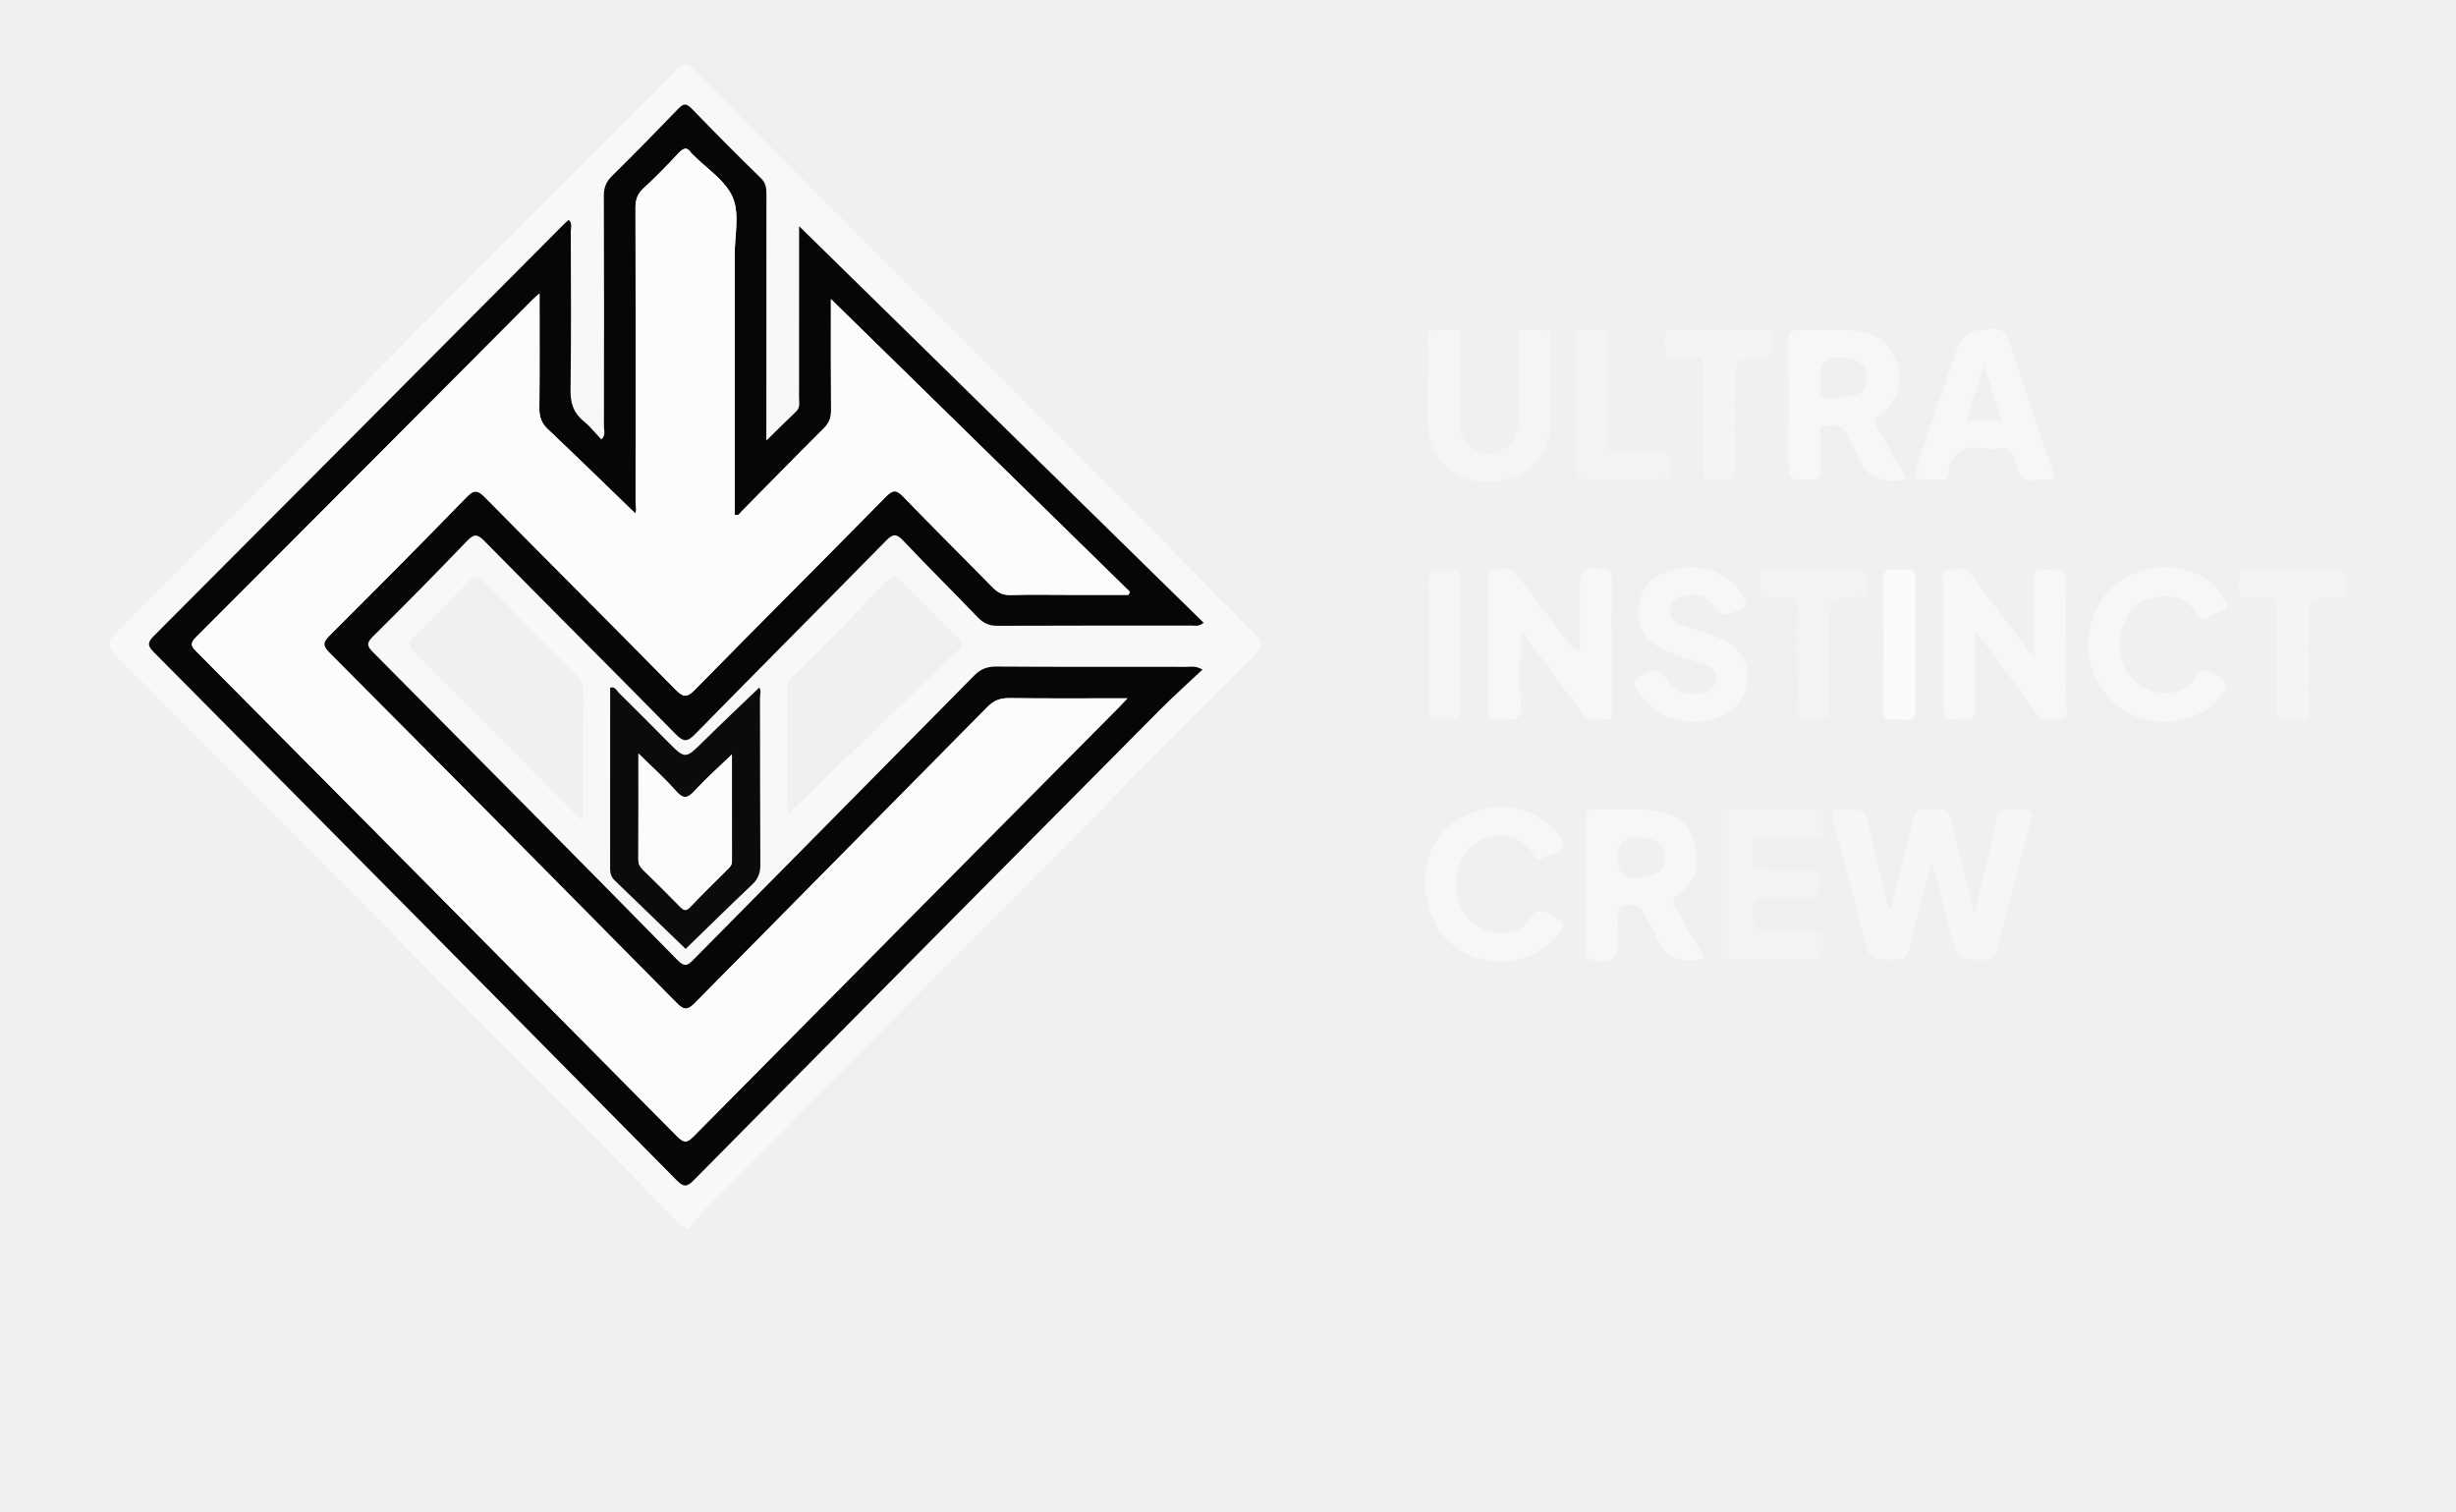
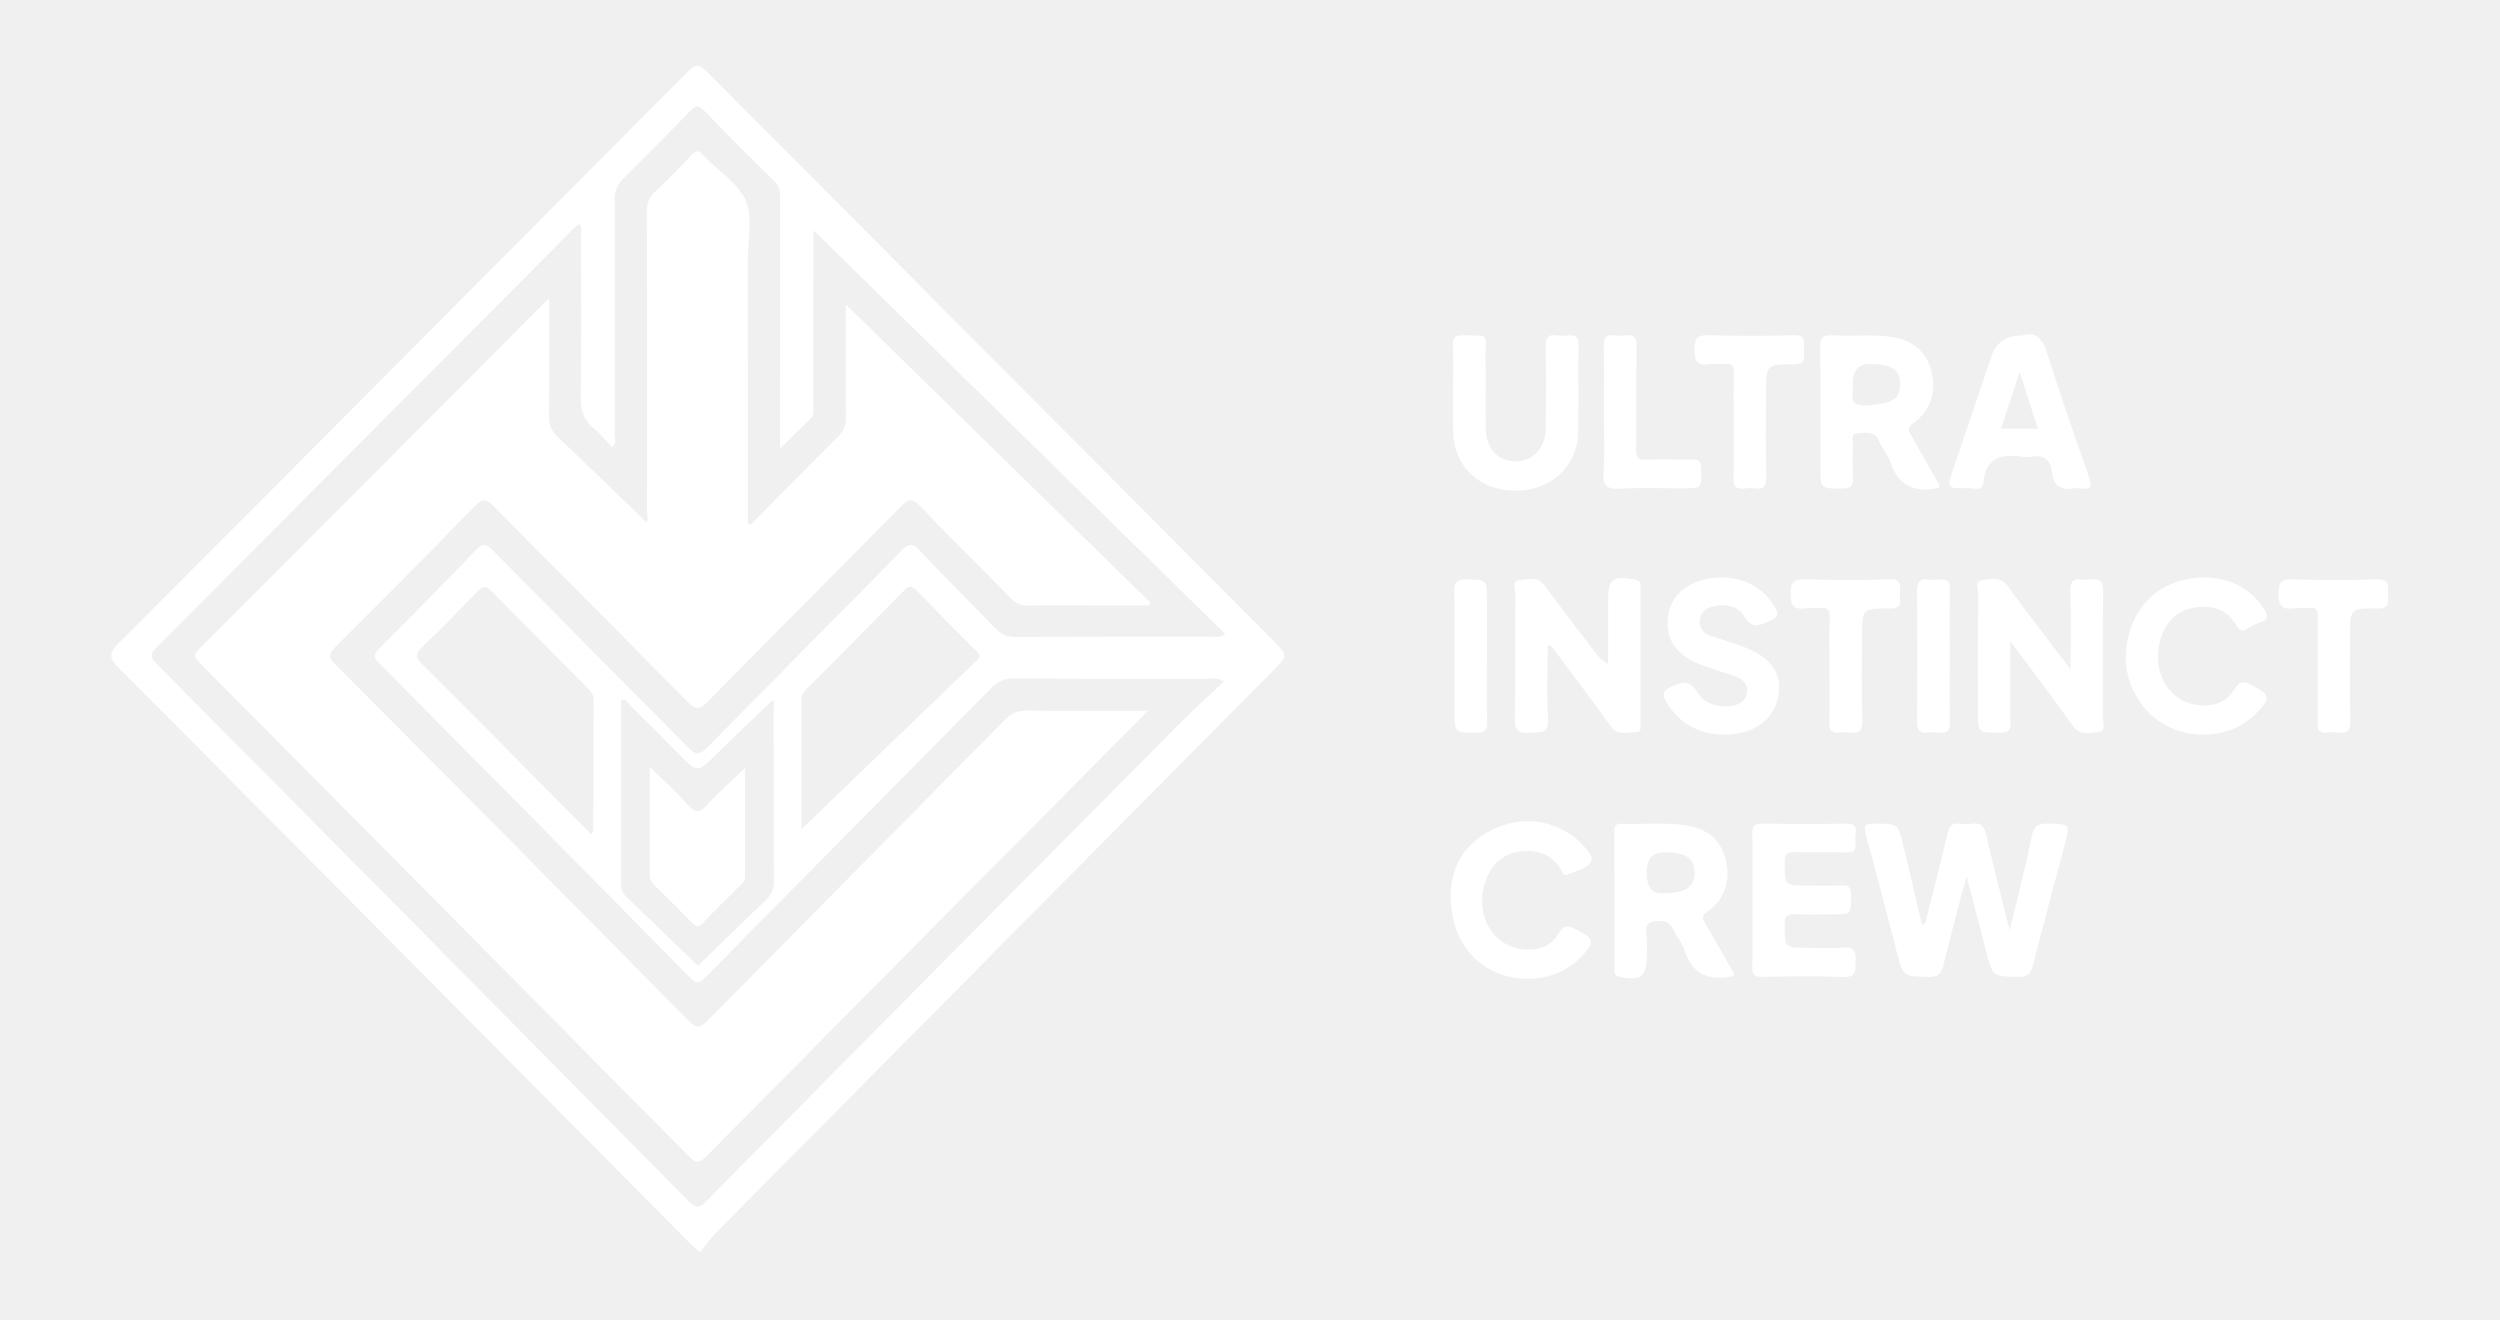
- <svg xmlns="http://www.w3.org/2000/svg" id="Ebene_1" viewBox="0 0 919 565.513">
+ <svg xmlns="http://www.w3.org/2000/svg" id="Ebene_1" viewBox="0 0 919 485">
  <defs>
-     <style>.cls-1{fill:#050706;}.cls-1,.cls-2,.cls-3,.cls-4,.cls-5,.cls-6,.cls-7,.cls-8,.cls-9,.cls-10,.cls-11,.cls-12{stroke-width:0px;}.cls-2{fill:#fdfcfc;}.cls-3{fill:#f7f7f7;}.cls-4{fill:#f5f5f5;}.cls-5{fill:none;}.cls-13{clip-path:url(#clippath-1);}.cls-6{fill:#f2f3f3;}.cls-7{fill:#f6f6f6;}.cls-8{fill:#f8f8f8;}.cls-9{fill:#fafafa;}.cls-10{fill:#f4f4f4;}.cls-11{fill:#0a0c0b;}.cls-12{fill:#fcfcfc;}</style>
+     <style>.cls-2,.cls-3,.cls-4,.cls-6,.cls-7,.cls-8,.cls-9,.cls-10,.cls-12{fill:#ffffff;stroke-width:0px;}.cls-5{fill:none;stroke-width:0px;}.cls-13{clip-path:url(#clippath-1);}</style>
    <clipPath id="clippath-1">
      <rect class="cls-5" width="919" height="485" />
    </clipPath>
  </defs>
  <g class="cls-13">
    <path class="cls-8" d="M257.291,460.233c-1.696-1.438-2.485-2.011-3.163-2.694-37.934-38.237-75.848-76.492-113.786-114.724-32.201-32.45-64.386-64.917-96.71-97.245-3.378-3.379-3.871-5.234-.125-8.986C112.811,167.177,181.942,97.599,251.115,28.062c5.211-5.239,5.247-5.238,10.611.151,68.731,69.035,137.458,138.074,206.181,207.117,5.628,5.654,5.59,5.65-.156,11.445-68.117,68.703-136.232,137.408-204.314,206.145-2.215,2.236-4.071,4.826-6.146,7.313ZM286.759,164.87c0-2.394,0-3.981,0-5.568.005-28.746.007-57.492.025-86.238.001-2.321.005-4.372-1.977-6.305-8.808-8.588-17.479-17.322-26.033-26.163-2.027-2.095-3.112-1.844-4.987.105-8.184,8.506-16.444,16.943-24.857,25.221-2.216,2.18-2.985,4.378-2.974,7.428.111,28.747.085,57.495.029,86.242-.003,1.489.807,3.243-.988,4.827-2.233-2.351-4.191-4.902-6.625-6.864-3.834-3.091-4.951-6.775-4.884-11.652.272-19.771.138-39.547.089-59.321-.003-1.371.679-2.945-.744-4.318-.647.573-1.286,1.08-1.858,1.655-51.144,51.382-102.263,102.789-153.481,154.098-2.582,2.587-2.096,3.816.234,6.165,65.237,65.741,130.412,131.544,195.487,197.445,2.746,2.78,3.963,2.408,6.476-.134,57.991-58.641,116.062-117.204,174.164-175.736,5.103-5.141,10.521-9.969,16.097-15.229-2.619-1.498-4.289-1.01-5.862-1.013-23.794-.039-47.588.048-71.381-.106-3.452-.022-5.825.976-8.231,3.417-34.9,35.407-69.906,70.709-104.833,106.089-2.1,2.128-3.253,3.248-6.062.392-37.889-38.531-75.924-76.919-113.991-115.274-2.097-2.113-2.678-3.276-.21-5.719,11.936-11.812,23.726-23.775,35.354-35.89,2.569-2.677,3.828-2.746,6.491-.041,23.796,24.171,47.819,48.12,71.614,72.293,2.854,2.899,4.26,3.08,7.223.054,23.733-24.234,47.719-48.22,71.478-72.428,2.654-2.704,3.949-2.655,6.508.057,9.127,9.672,18.602,19.017,27.813,28.612,2.112,2.2,4.252,3.187,7.367,3.171,24.126-.12,48.253-.05,72.379-.086,1.393-.002,2.938.52,4.774-1.041-50.85-49.85-101.591-99.594-151.357-148.38,0,20.007.012,42.083-.023,64.158-.003,1.752.536,3.622-1.072,5.149-3.557,3.379-7.021,6.855-11.171,10.927ZM294.612,304.851c21.064-20.308,42.68-41.191,64.376-61.992,1.838-1.762.88-2.615-.364-3.863-7.278-7.298-14.587-14.569-21.729-21.998-1.938-2.016-3.002-1.526-4.705.213-11.865,12.116-23.814,24.15-35.77,36.177-1.103,1.109-1.84,2.185-1.835,3.852.046,16.435.028,32.871.028,47.609ZM217.328,306.661c.439-.592.767-.828.768-1.065.055-16.102.059-32.205.146-48.307.01-1.888-.937-3.023-2.141-4.233-11.835-11.892-23.682-23.773-35.404-35.776-1.982-2.029-3.114-2.067-5.088.002-6.649,6.97-13.37,13.884-20.344,20.526-2.655,2.528-2.671,3.823-.022,6.452,18.392,18.257,36.586,36.714,54.843,55.107,2.401,2.419,4.803,4.838,7.242,7.294ZM256.56,355.045c7.985-7.753,16.374-16.033,24.939-24.126,2.264-2.139,3.027-4.384,3.008-7.428-.126-20.752-.073-41.505-.136-62.257-.004-1.394.606-2.953-.292-3.945-6.952,6.684-13.946,13.274-20.784,20.02-6.895,6.802-6.819,6.863-13.461.181-6.09-6.127-12.176-12.259-18.326-18.324-.828-.816-1.365-2.398-3.192-1.859,0,22.588.012,45.141-.023,67.695-.003,1.771.43,3.183,1.74,4.441,8.978,8.619,17.915,17.28,26.528,25.602Z" />
    <path class="cls-7" d="M738.739,342.025c2.997-12.491,5.915-23.55,8.191-34.738.794-3.906,2.439-4.626,5.949-4.537,8.087.204,8.119.056,6.112,7.68-3.879,14.74-7.919,29.44-11.596,44.23-.832,3.346-1.985,4.547-5.568,4.452-9.312-.247-9.285-.055-11.562-8.888-2.302-8.93-4.676-17.841-7.363-28.076-3.112,11.813-6.029,22.146-8.474,32.589-.808,3.45-2.142,4.454-5.631,4.367-9.214-.229-9.189-.054-11.5-8.958-3.746-14.433-7.399-28.893-11.4-43.256-1.014-3.643-.065-4.16,3.275-4.135,8.489.064,8.523-.08,10.495,8.129,2.321,9.665,4.577,19.347,6.875,29.08,1.723-.411,1.483-1.9,1.775-3.058,2.554-10.122,5.218-20.219,7.566-30.389.639-2.766,1.582-4.138,4.557-3.73,1.47.202,3.019.22,4.483-.002,3.39-.514,4.52,1.144,5.231,4.214,2.613,11.286,5.494,22.511,8.587,35.027Z" />
    <path class="cls-3" d="M568.934,237.512c0,8.863-.445,17.755.154,26.577.411,6.063-3.11,4.919-6.684,5.255-4.32.406-5.639-.834-5.541-5.368.325-15.106.063-30.223.201-45.335.017-1.837-1.594-5.05,1.583-5.36,2.993-.292,6.52-1.624,9.116,1.918,6.182,8.435,12.601,16.697,18.94,25.016,1.051,1.379,2.18,2.697,4.435,3.755v-23.075c0-8.129,1.59-9.318,9.801-7.866,2.16.382,2.142,1.59,2.141,3.145-.009,16.607.002,33.215-.021,49.822-.002,1.237.418,3.208-1.456,3.108-3.231-.172-6.815,1.664-9.52-2.149-6.243-8.798-12.796-17.375-19.233-26.035-.932-1.254-1.915-2.47-2.874-3.704l-1.041.297Z" />
    <path class="cls-3" d="M761.163,246.07c0-10.456.149-19.531-.077-28.597-.084-3.367.684-5.008,4.306-4.42.972.158,2.01.149,2.986.001,3.626-.548,4.817.692,4.754,4.558-.248,15.273-.046,30.553-.173,45.829-.016,1.896,1.486,5.113-1.331,5.533-3.27.488-7.001,1.649-9.834-2.381-7.051-10.031-14.542-19.752-22.795-30.861v17.253c0,4.151-.2,8.315.065,12.45.202,3.158-.959,3.902-3.967,3.895-7.989-.018-7.989.128-7.989-7.697,0-14.281-.064-28.562.077-42.842.018-1.867-1.564-5.077,1.365-5.471,3.116-.42,6.742-1.608,9.476,2.146,7.23,9.928,14.792,19.614,23.139,30.604Z" />
    <path class="cls-3" d="M637.646,358.289c-.751.465-.867.587-1.002.614-8.278,1.637-14.374-.503-17.277-9.228-1.028-3.089-3.211-5.783-4.738-8.723-.768-1.478-1.725-2.142-3.451-2.311-4.047-.397-6.769.145-5.911,5.298.404,2.425.069,4.973.069,7.466,0,7.646-2.298,9.311-10.048,7.65-1.943-.416-1.829-1.548-1.829-2.872-.005-16.782.02-33.564-.034-50.345-.007-1.993.364-3.126,2.691-3.034,7.804.308,15.639-.558,23.422.549,7.193,1.023,12.459,4.66,14.583,11.783,2.369,7.944.066,15.395-6.415,19.919-2.382,1.663-1.884,2.648-.781,4.523,3.6,6.119,7.07,12.315,10.722,18.713ZM605.327,320.762q0,7.609,5.313,7.612c8.952.005,12.443-2.191,12.315-7.748-.12-5.202-3.363-7.331-11.173-7.334q-6.455-.003-6.455,7.47Z" />
    <path class="cls-3" d="M712.924,179.22c-.317.123-.45.197-.593.226-8.572,1.731-14.614-.863-17.463-9.676-.849-2.626-2.964-4.821-4.004-7.412-1.747-4.354-5.297-3.176-8.429-3.028-2.002.094-1.3,1.987-1.32,3.157-.077,4.481-.19,8.971.025,13.443.139,2.89-.92,3.612-3.699,3.646-8.25.102-8.248.226-8.248-7.928,0-14.608.156-29.22-.105-43.824-.069-3.884,1.115-4.8,4.746-4.566,6.955.449,13.957-.417,20.911.513,7.372.986,12.796,4.56,15.028,11.902,2.358,7.757.094,15.278-6.456,19.891-2.527,1.779-1.693,2.855-.669,4.639,3.461,6.029,6.858,12.096,10.269,18.153.068.12.008.312.008.863ZM681.067,141.124c.531,3.398-2.339,8.455,5.25,7.899,8.955-.657,12.046-1.991,12.166-7.504.122-5.597-2.965-7.718-11.236-7.72q-6.169-.002-6.18,7.325Z" />
    <path class="cls-3" d="M743.35,123.327c5.502-1.76,7.671,1.633,9.402,7.168,4.689,14.994,9.915,29.822,15.072,44.666,1.098,3.16,1.233,5.032-2.956,4.361-.81-.13-1.683-.146-2.486.003-4.795.887-7.508-1.035-8.084-5.877-.55-4.627-2.954-6.675-7.689-5.734-.959.191-2.008.154-2.983.008-7.622-1.141-13.594-.035-14.55,9.385-.361,3.559-3.642,2.096-5.681,2.138-7.775.159-7.78.07-5.294-7.277,4.666-13.787,9.338-27.571,14.004-41.358q2.532-7.481,11.247-7.482ZM742.405,136.738c-2.502,7.639-4.621,14.108-6.814,20.805h13.53c-2.16-6.692-4.222-13.079-6.715-20.805Z" />
    <path class="cls-4" d="M534.145,143.144c0-5.315.165-10.637-.064-15.941-.13-3.009.682-4.06,3.853-3.953,10.088.34,8.003-1.112,8.144,8.119.132,8.634-.042,17.273.054,25.908.083,7.478,4.306,12.187,10.799,12.31,6.614.125,11.219-4.803,11.31-12.442.117-9.798.164-19.6-.042-29.395-.07-3.338.651-5.022,4.308-4.462,1.3.199,2.667.143,3.984.009,2.705-.276,3.817.583,3.77,3.554-.168,10.627.087,21.261-.109,31.886-.235,12.733-9.944,21.676-23.114,21.62-13.095-.055-22.411-8.655-22.846-21.269-.183-5.308-.03-10.628-.03-15.943h-.016Z" />
    <path class="cls-6" d="M644.218,330.817c0-8.133.107-16.267-.059-24.397-.057-2.782.71-3.718,3.596-3.672,10.301.162,20.609.196,30.909.008,5.201-.095,3.072,3.577,3.326,5.893.262,2.382.807,4.994-3.437,4.756-6.295-.354-12.63.056-18.938-.157-2.88-.097-3.548.854-3.557,3.616-.028,8.66-.153,8.66,8.429,8.66,4.155,0,8.316.136,12.462-.05,2.537-.114,3.418.575,3.466,3.274.131,7.379.277,7.377-7.289,7.377-4.487,0-8.982.161-13.459-.058-2.816-.138-3.598.759-3.613,3.577-.048,8.785-.178,8.784,8.802,8.784,4.155,0,8.342.322,12.455-.089,4.226-.423,5.011,1.349,4.827,5.058-.163,3.303.37,5.979-4.678,5.753-9.785-.439-19.607-.253-29.408-.055-3.079.062-3.986-.799-3.907-3.881.209-8.127.071-16.263.071-24.396Z" />
    <path class="cls-3" d="M633.062,212.273c7.893.227,14.816,3.312,19.355,10.901,1.367,2.286,1.498,3.554-1.379,4.83-3.859,1.711-6.825,3.722-9.98-1.617-2.17-3.671-6.836-4.489-11.222-3.485-2.799.64-4.904,2.285-5.024,5.388-.111,2.848,1.594,4.593,4.202,5.479,3.448,1.172,6.912,2.299,10.366,3.453,10.836,3.62,15.686,9.625,14.472,17.908-1.289,8.791-8.394,14.614-18.973,14.887-9.668.249-17.374-3.592-22.421-12.173-1.486-2.525-1.253-3.83,1.63-5.238,4.065-1.987,6.921-2.927,9.927,1.985,2.536,4.144,7.329,5.553,12.309,4.939,3.019-.373,5.488-1.816,5.909-5.098.407-3.183-1.756-4.84-4.431-5.796-3.739-1.337-7.548-2.481-11.297-3.791-10.527-3.681-14.758-9.901-13.14-19.223,1.392-8.02,8.994-13.341,19.699-13.347Z" />
    <path class="cls-3" d="M810.562,212.273c8.611.182,16.384,3.414,21.684,11.53,1.558,2.385,1.752,4.085-1.501,5.067-1.567.473-3.072,1.285-4.463,2.167-2.007,1.272-3.036.762-4.226-1.255-3.352-5.684-8.616-7.381-14.939-6.492-6.442.906-10.478,4.715-12.569,10.636-4.135,11.711,1.857,23.472,12.813,25.158,5.894.907,11.152-.741,14.248-5.963,1.834-3.093,3.294-2.625,5.812-1.385,7.233,3.563,7.494,4.964,1.602,10.851-7.739,7.732-20.986,9.734-31.512,4.762-10.584-5-17.16-16.804-15.943-28.616,1.647-15.981,12.808-26.438,28.993-26.459Z" />
    <path class="cls-3" d="M533.244,328.378c.27-9.225,4.769-18.281,15.215-23.321,9.954-4.803,19.934-4.285,29.31,1.989,1.095.733,2.095,1.642,3.022,2.584,1.99,2.024,5.066,4.936,4.108,6.911-1.412,2.912-5.676,3.571-8.827,4.964-1.651.73-1.768-1.142-2.294-1.98-3.276-5.215-8.076-7.16-14.013-6.641-6.394.559-10.83,3.942-13.249,9.811-4.945,11.999,1.327,24.737,12.928,26.224,5.499.705,10.606-.816,13.459-5.639,2.061-3.484,3.655-3.076,6.573-1.581,6.775,3.471,7.017,4.5,1.53,10.254-7.324,7.678-19.917,10.05-30.48,5.741-10.819-4.414-17.459-14.85-17.282-29.316Z" />
    <path class="cls-6" d="M672.531,246.244c0-6.469-.121-12.942.059-19.406.073-2.61-.683-3.604-3.326-3.314-1.805.198-3.683-.183-5.47.082-4.271.632-5.58-.755-5.586-5.285-.006-4.568,1.367-5.493,5.622-5.363,10.288.313,20.6.337,30.887.002,5.086-.165,3.556,3.108,3.62,5.576.062,2.398,1.17,5.193-3.496,5.148-10.357-.099-10.359.171-10.359,10.495,0,10.284-.155,20.572.085,30.851.083,3.546-1.048,4.749-4.444,4.27-1.303-.184-2.668-.158-3.979-.004-2.846.334-3.748-.817-3.669-3.645.181-6.464.057-12.937.057-19.406Z" />
    <path class="cls-10" d="M637.318,156.31c0-6.308-.125-12.62.058-18.924.078-2.704-.541-3.986-3.492-3.618-1.801.224-3.689-.193-5.473.088-4.341.684-5.489-.874-5.526-5.289-.037-4.532,1.3-5.493,5.577-5.359,10.296.324,20.616.322,30.913.011,4.952-.149,3.661,3.004,3.719,5.563.056,2.5.954,5.169-3.603,5.146-10.307-.052-10.308.209-10.308,10.553s-.124,20.588.073,30.877c.062,3.221-.77,4.664-4.125,4.183-1.14-.164-2.347-.175-3.483.002-3.481.54-4.577-.78-4.411-4.312.295-6.295.083-12.613.083-18.921Z" />
    <path class="cls-10" d="M852.005,246.33c0-6.474-.093-12.951.048-19.422.053-2.441-.412-3.741-3.212-3.39-1.8.225-3.684-.176-5.474.085-4.437.648-5.876-.863-5.783-5.519.083-4.187,1.173-5.251,5.294-5.125,10.297.315,20.618.353,30.912-.008,4.682-.164,4.073,2.505,4.015,5.31-.055,2.658,1.004,5.513-3.858,5.424-10.073-.184-10.078.108-10.078,10.278,0,10.293-.132,20.588.075,30.876.068,3.385-.739,4.995-4.358,4.457-1.301-.193-2.673-.169-3.981-.003-2.797.356-3.759-.646-3.665-3.543.209-6.468.065-12.947.065-19.421Z" />
    <path class="cls-6" d="M589.598,150.85c0-7.81.176-15.626-.082-23.427-.112-3.364.973-4.539,4.207-4.139,1.311.162,2.681.18,3.986-.004,3.124-.44,3.921.836,3.881,3.88-.166,12.627.023,25.258-.138,37.885-.038,2.961.563,4.121,3.786,3.958,5.477-.277,10.979,0,16.468-.111,2.339-.047,3.563.281,3.636,3.16.189,7.472.358,7.468-7.297,7.468-7.488,0-14.991-.296-22.457.108-4.668.253-6.43-.814-6.114-5.854.477-7.614.124-15.28.125-22.924Z" />
    <path class="cls-9" d="M716.706,241.286c0,7.954-.134,15.912.065,23.861.08,3.207-.8,4.656-4.158,4.128-1.133-.178-2.34-.171-3.476-.002-3.489.521-4.473-.867-4.433-4.351.181-15.741.201-31.486-.011-47.226-.05-3.705.888-5.25,4.671-4.635,1.132.184,2.337.16,3.476.003,3.064-.421,4.013.774,3.935,3.864-.206,8.115-.07,16.238-.07,24.358Z" />
    <path class="cls-4" d="M546.594,241.061c0,8.127-.134,16.258.069,24.38.076,3.051-.786,3.932-3.886,3.906-8.091-.068-8.092.098-8.092-8.17,0-14.596.117-29.194-.084-43.787-.049-3.554,1.035-4.478,4.478-4.403,7.511.163,7.515-.02,7.515,7.673,0,6.8,0,13.601,0,20.401Z" />
-     <path class="cls-1" d="M286.759,164.87c4.15-4.072,7.614-7.548,11.171-10.927,1.608-1.527,1.07-3.397,1.072-5.149.036-22.076.023-44.151.023-64.158,49.765,48.787,100.507,98.53,151.357,148.38-1.837,1.56-3.381,1.039-4.774,1.041-24.126.035-48.253-.034-72.379.086-3.115.015-5.255-.971-7.367-3.171-9.212-9.594-18.686-18.939-27.813-28.612-2.559-2.712-3.854-2.761-6.508-.057-23.759,24.209-47.745,48.195-71.478,72.428-2.963,3.025-4.369,2.845-7.223-.054-23.794-24.173-47.817-48.122-71.614-72.293-2.663-2.705-3.922-2.635-6.491.041-11.627,12.115-23.417,24.079-35.354,35.89-2.468,2.442-1.887,3.606.21,5.719,38.067,38.355,76.102,76.744,113.991,115.274,2.809,2.856,3.962,1.736,6.062-.392,34.926-35.381,69.933-70.682,104.833-106.089,2.406-2.441,4.78-3.439,8.231-3.417,23.793.154,47.587.068,71.381.106,1.574.003,3.243-.485,5.862,1.013-5.576,5.26-10.994,10.089-16.097,15.229-58.102,58.532-116.172,117.095-174.164,175.736-2.513,2.541-3.73,2.914-6.476.134-65.075-65.902-130.25-131.704-195.487-197.445-2.33-2.348-2.816-3.578-.234-6.165,51.218-51.309,102.337-102.716,153.481-154.098.572-.574,1.211-1.081,1.858-1.655,1.423,1.373.741,2.947.744,4.318.05,19.774.183,39.551-.089,59.321-.067,4.877,1.05,8.561,4.884,11.652,2.434,1.962,4.392,4.512,6.625,6.864,1.795-1.584.985-3.338.988-4.827.056-28.747.081-57.495-.029-86.242-.012-3.051.758-5.248,2.974-7.428,8.413-8.279,16.673-16.716,24.857-25.221,1.875-1.949,2.96-2.199,4.987-.105,8.554,8.841,17.225,17.575,26.033,26.163,1.982,1.933,1.979,3.984,1.977,6.305-.018,28.746-.019,57.492-.025,86.238,0,1.587,0,3.174,0,5.568ZM421.873,261.286c-15.63,0-29.914.097-44.195-.071-3.405-.04-5.794.867-8.251,3.36-36.414,36.95-72.98,73.75-109.391,110.702-2.705,2.745-4.066,2.799-6.81.019-43.221-43.78-86.534-87.469-129.955-131.051-2.748-2.758-2.378-4.024.134-6.526,17.195-17.135,34.309-34.355,51.226-51.763,2.901-2.985,4.299-2.449,6.883.169,23.712,24.021,47.604,47.865,71.286,71.916,2.794,2.838,4.184,3.12,7.142.108,23.769-24.198,47.792-48.147,71.579-72.327,2.694-2.739,3.978-2.559,6.526.083,10.964,11.368,22.225,22.45,33.252,33.759,2.001,2.052,3.943,3.062,6.881,2.973,7.148-.217,14.307-.071,21.462-.071,7.546,0,15.092,0,22.638,0,.165-.377.33-.755.495-1.132-37.423-36.645-74.845-73.29-111.857-109.533,0,13.182-.057,27.435.051,41.687.02,2.665-.662,4.62-2.599,6.551-10.363,10.328-20.572,20.809-30.869,31.202-.613.618-1.037,1.819-2.579,1.289,0-1.576,0-3.211,0-4.846-.006-30.741-.003-61.482-.026-92.223-.005-7.308,1.923-15.47-.712-21.686-2.711-6.396-9.912-10.894-15.148-16.223-.117-.119-.254-.224-.344-.36-1.691-2.564-3.061-1.846-4.878.102-4.194,4.496-8.495,8.913-13.021,13.07-2.305,2.117-3.009,4.326-3.001,7.367.097,36.557.074,73.114.029,109.671-.002,1.685.586,3.533-.116,4.593-10.943-10.571-21.752-21.14-32.735-31.524-2.397-2.266-3.185-4.617-3.151-7.822.149-14.036.064-28.074.064-42.956-1.282,1.147-1.884,1.633-2.427,2.178-42.014,42.169-83.991,84.376-126.111,126.44-2.699,2.695-1.436,3.765.455,5.669,59.867,60.293,119.72,120.6,179.468,181.011,2.603,2.632,3.755,2.649,6.354.02,52.958-53.562,106.026-107.015,159.07-160.492.776-.782,1.523-1.592,3.182-3.331Z" />
-     <path class="cls-11" d="M256.56,355.045c-8.614-8.323-17.551-16.984-26.528-25.602-1.31-1.258-1.742-2.67-1.74-4.441.035-22.553.023-45.107.023-67.695,1.827-.539,2.364,1.043,3.192,1.859,6.151,6.066,12.236,12.197,18.326,18.324,6.642,6.682,6.567,6.621,13.461-.181,6.838-6.747,13.832-13.336,20.784-20.02.899.992.288,2.55.292,3.945.063,20.752.009,41.505.136,62.257.019,3.044-.744,5.289-3.008,7.428-8.565,8.094-16.954,16.373-24.939,24.126ZM238.891,281.943c0,13.767.025,26.686-.031,39.605-.007,1.641.564,2.762,1.712,3.879,4.644,4.52,9.231,9.1,13.776,13.719,1.301,1.322,2.18,2.072,3.883.271,4.679-4.948,9.582-9.685,14.401-14.501.717-.716,1.265-1.455,1.263-2.569-.023-13.212-.015-26.423-.015-40.056-4.929,4.753-9.626,8.887-13.825,13.475-2.674,2.922-4.281,3.461-7.164.152-4.119-4.728-8.865-8.911-13.999-13.974Z" />
    <path class="cls-12" d="M421.873,261.286c-1.659,1.739-2.406,2.549-3.182,3.331-53.044,53.477-106.112,106.93-159.07,160.492-2.6,2.629-3.751,2.612-6.354-.02-59.748-60.411-119.601-120.718-179.468-181.011-1.891-1.904-3.154-2.974-.455-5.669,42.12-42.063,84.097-84.27,126.111-126.44.543-.545,1.145-1.031,2.427-2.178,0,14.883.085,28.921-.064,42.956-.034,3.204.754,5.556,3.151,7.822,10.984,10.384,21.792,20.953,32.735,31.524.702-1.06.114-2.908.116-4.593.045-36.557.067-73.114-.029-109.671-.008-3.041.696-5.25,3.001-7.367,4.526-4.157,8.827-8.574,13.021-13.07,1.817-1.948,3.187-2.666,4.878-.102.09.136.227.242.344.36,5.236,5.329,12.437,9.827,15.148,16.223,2.635,6.216.707,14.378.712,21.686.023,30.741.02,61.482.026,92.223,0,1.635,0,3.27,0,4.846,1.542.53,1.966-.67,2.579-1.289,10.298-10.393,20.507-20.875,30.869-31.202,1.938-1.931,2.62-3.887,2.599-6.551-.108-14.252-.051-28.504-.051-41.687,37.012,36.243,74.434,72.888,111.857,109.533-.165.377-.33.755-.495,1.132-7.546,0-15.092,0-22.638,0-7.155,0-14.314-.145-21.462.071-2.938.089-4.881-.922-6.881-2.973-11.026-11.309-22.288-22.39-33.252-33.759-2.548-2.642-3.831-2.822-6.526-.083-23.787,24.18-47.809,48.13-71.579,72.327-2.958,3.011-4.348,2.73-7.142-.108-23.682-24.051-47.574-47.894-71.286-71.916-2.584-2.618-3.983-3.154-6.883-.169-16.917,17.409-34.031,34.628-51.226,51.763-2.511,2.502-2.881,3.768-.134,6.526,43.421,43.582,86.734,87.272,129.955,131.051,2.745,2.78,4.106,2.726,6.81-.019,36.411-36.952,72.978-73.752,109.391-110.702,2.457-2.493,4.846-3.4,8.251-3.36,14.281.167,28.564.071,44.195.071Z" />
    <path class="cls-2" d="M238.891,281.943c5.134,5.063,9.881,9.246,13.999,13.974,2.883,3.31,4.49,2.77,7.164-.152,4.199-4.588,8.896-8.721,13.825-13.475,0,13.633-.008,26.845.015,40.056.002,1.114-.547,1.853-1.263,2.569-4.819,4.816-9.722,9.553-14.401,14.501-1.703,1.801-2.582,1.051-3.883-.271-4.545-4.62-9.132-9.199-13.776-13.719-1.148-1.117-1.719-2.238-1.712-3.879.057-12.919.031-25.838.031-39.605Z" />
  </g>
</svg>
